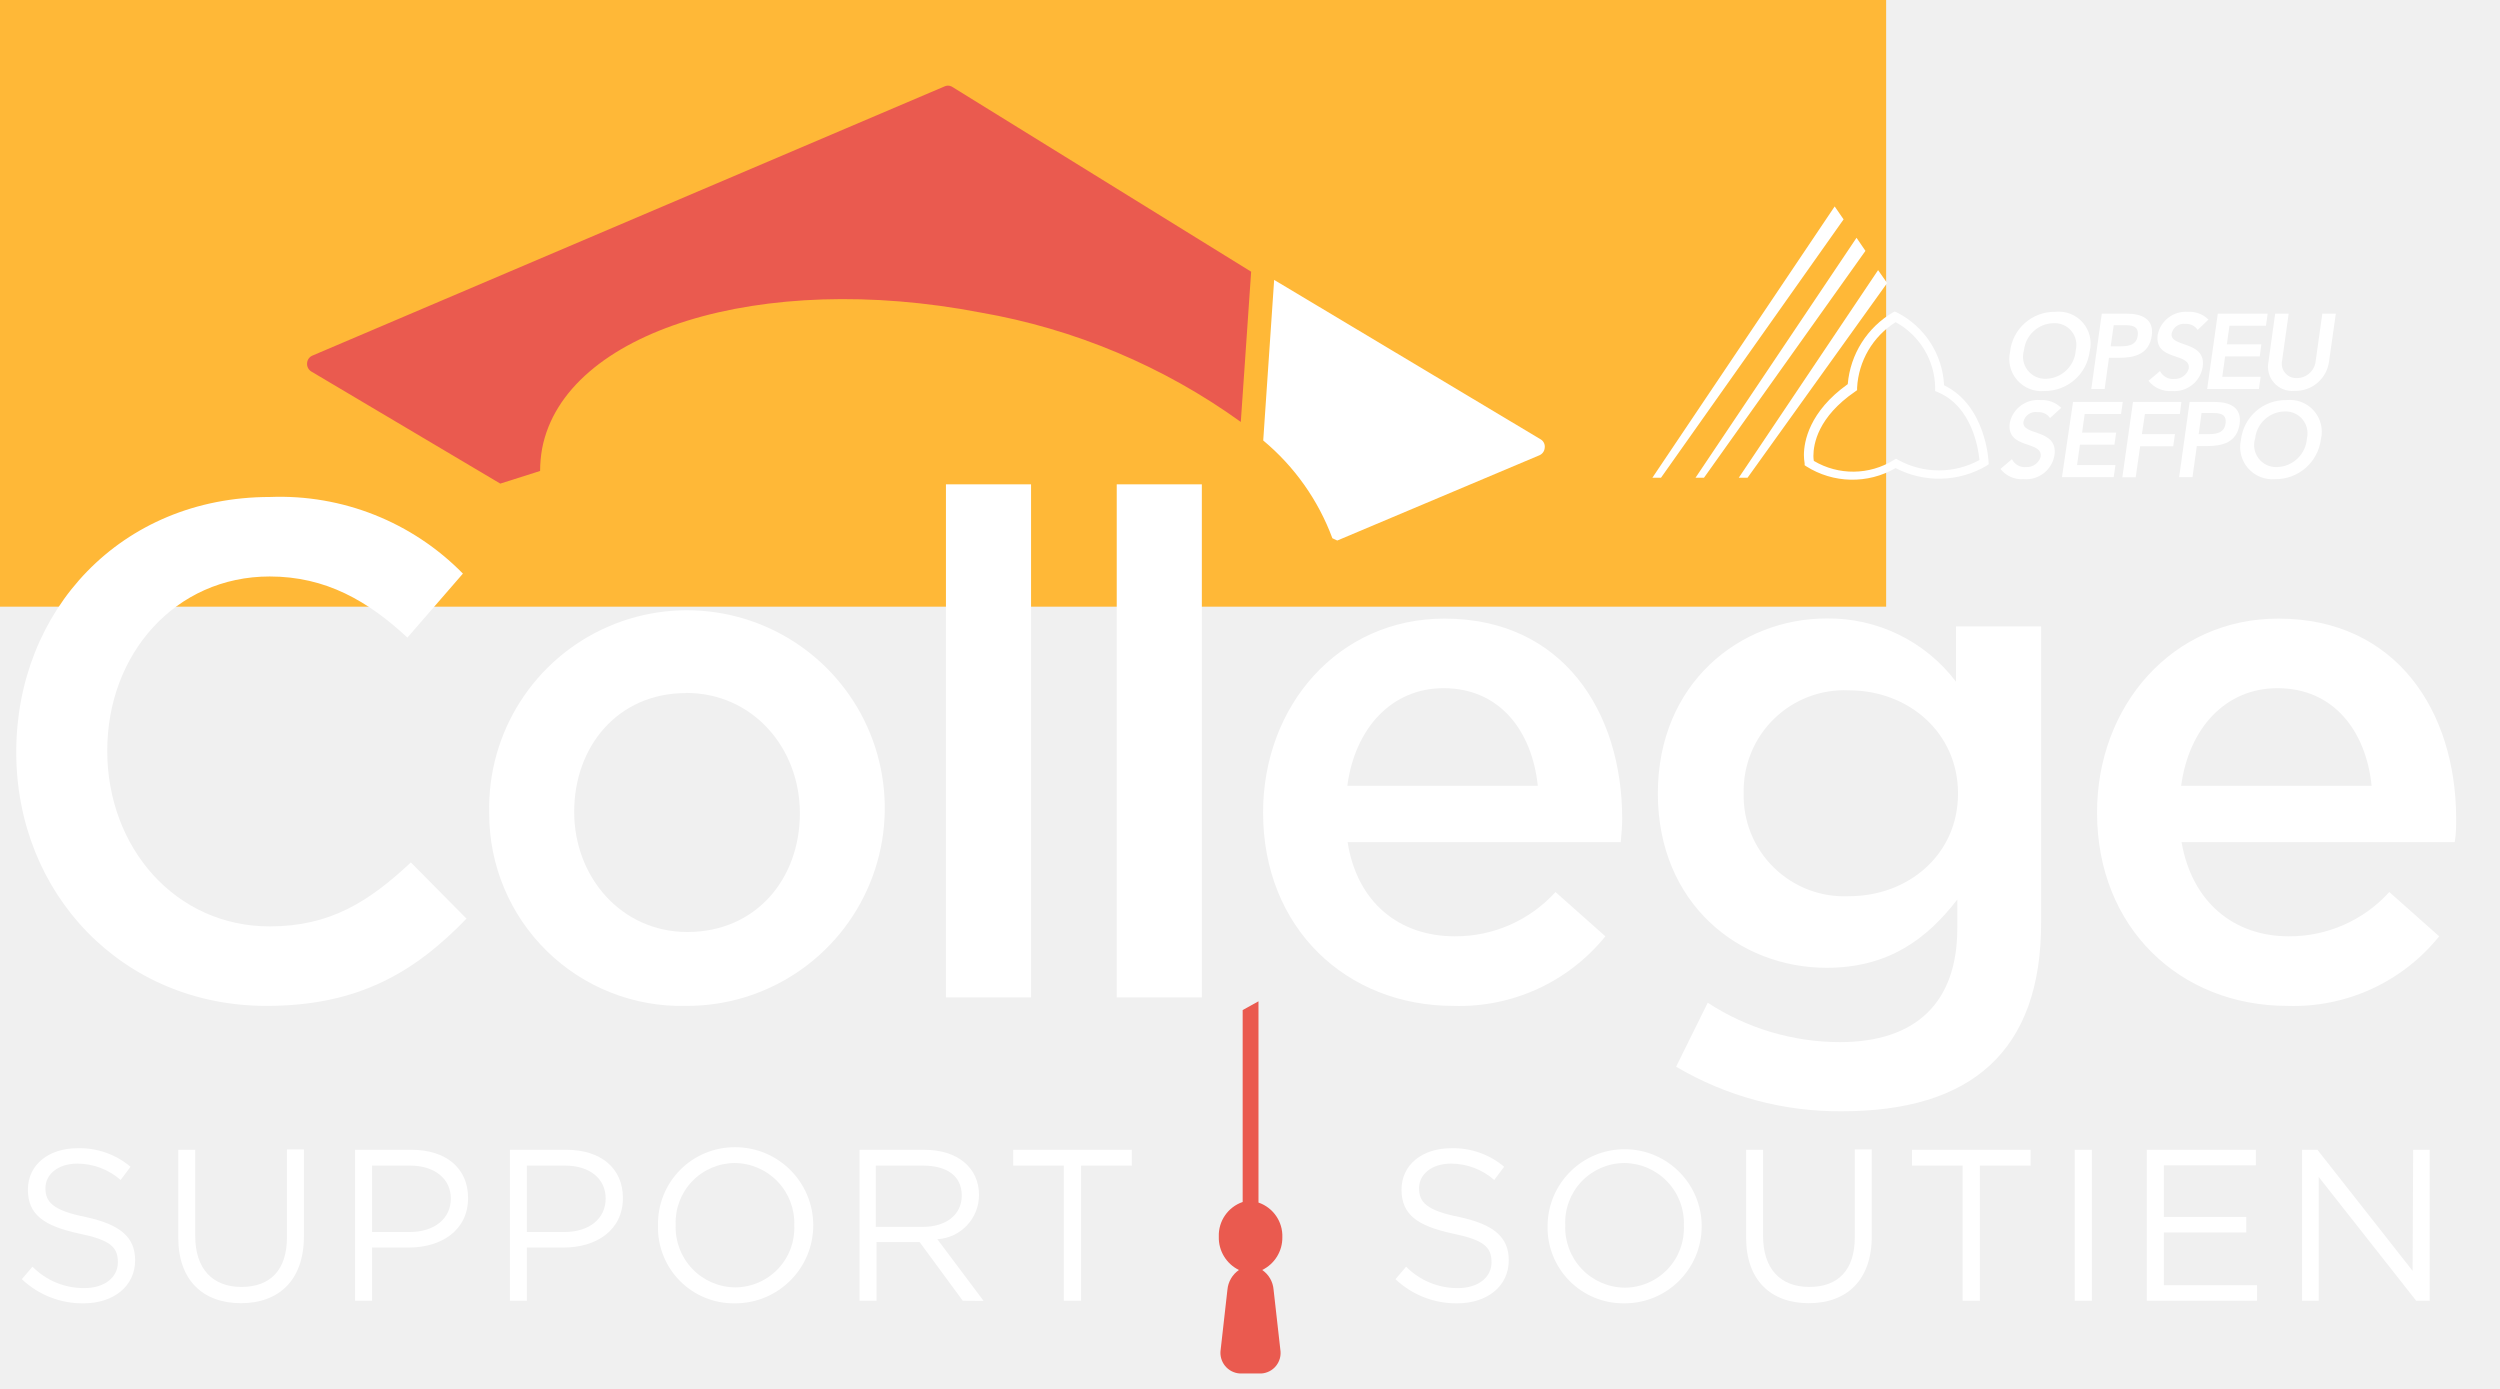
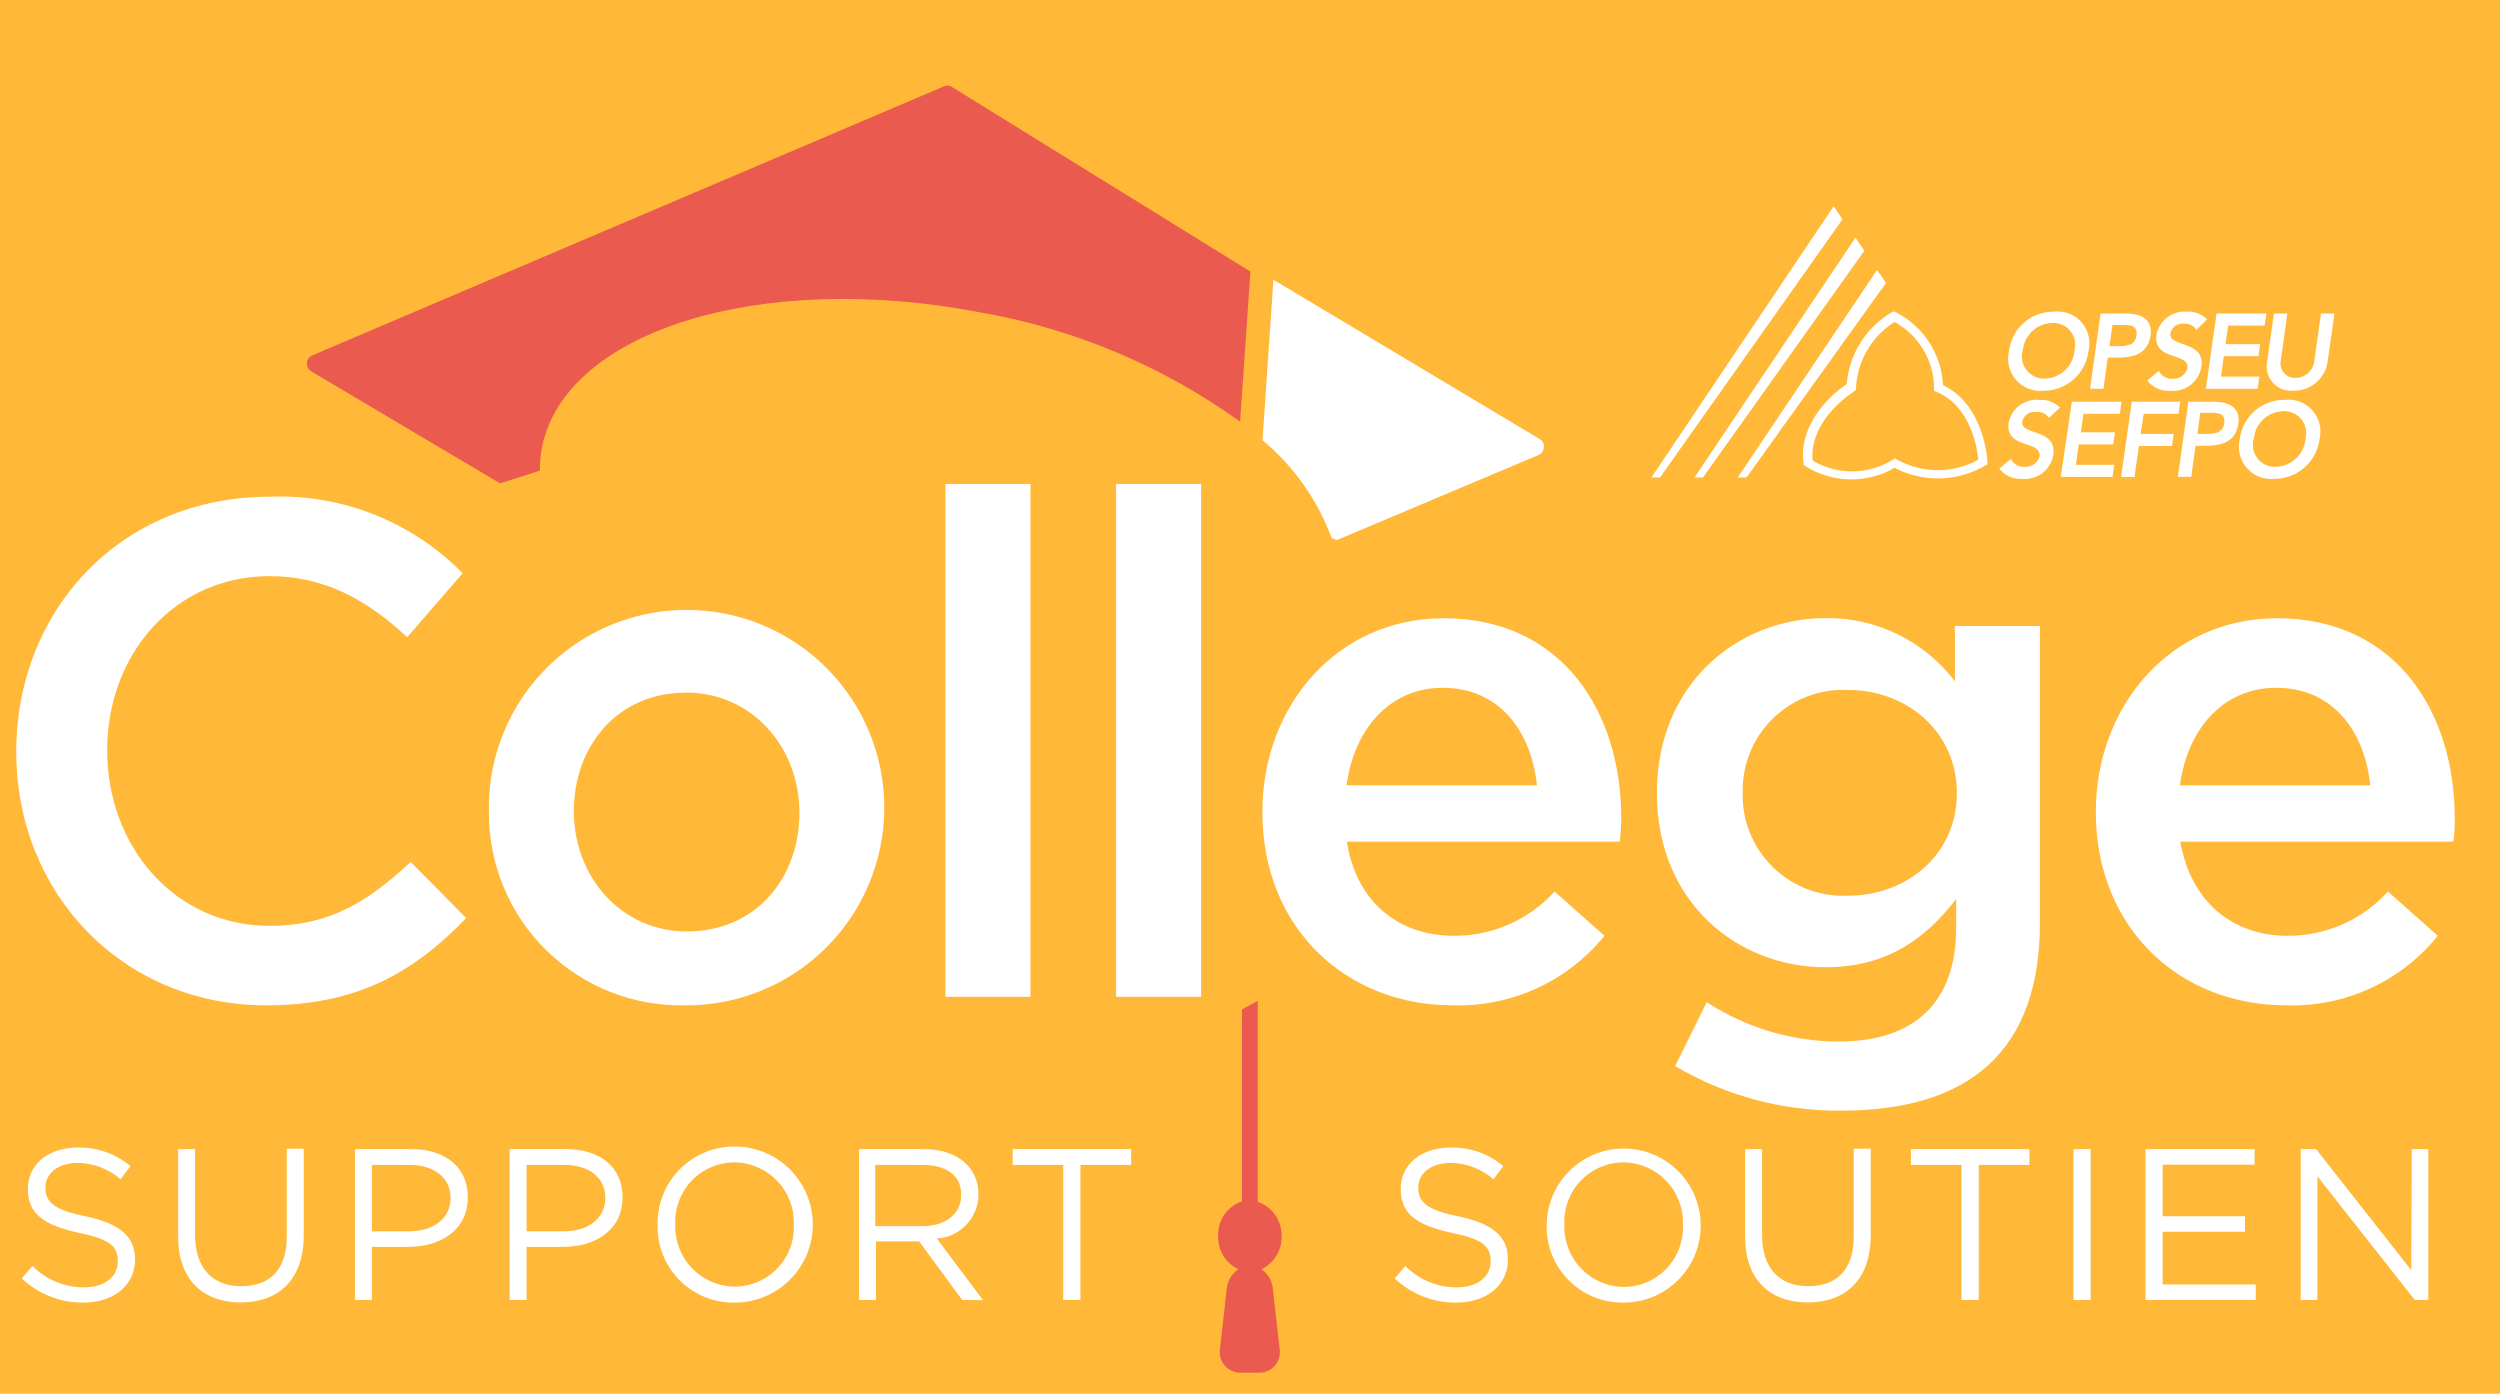
- <svg xmlns="http://www.w3.org/2000/svg" id="Layer_1" data-name="Layer 1" viewBox="43.8 54.8 173.9 96.6">
-   <rect fill="#ffb837" x="1" width="174" height="97" />
-   <path fill="#ea5a4f" d="M81.51,86c1.57-8.17,15.23-12.4,30.5-9.46a43.78,43.78,0,0,1,18.1,7.61l.72-10.45L110,60.82a.56.56,0,0,0-.52,0L65.52,79.54a.61.61,0,0,0-.36.53.62.62,0,0,0,.29.57l13.15,7.8,2.77-.88A8.93,8.93,0,0,1,81.51,86Z" />
-   <path fill="#fff" d="M151,85.38,132.43,74.27l-.76,11.17a16.15,16.15,0,0,1,4.81,6.8l.34.16,14.06-5.93a.61.61,0,0,0,.37-.52A.59.59,0,0,0,151,85.38Z" />
-   <path fill="#ea5a4f" d="M133,140.86a2.46,2.46,0,0,0-1.66-2.41v-14l-1.1.61v13.35a2.46,2.46,0,0,0-1.66,2.41,2.5,2.5,0,0,0,1.4,2.32,1.87,1.87,0,0,0-.8,1.37l-.47,4.17a1.44,1.44,0,0,0,1.34,1.66h1.48a1.43,1.43,0,0,0,1.33-1.66l-.47-4.17a1.83,1.83,0,0,0-.79-1.37A2.5,2.5,0,0,0,133,140.86Z" />
-   <path fill="#fff" d="M49.78,139.46c2.34.51,3.42,1.37,3.42,3,0,1.81-1.5,3-3.59,3a6.13,6.13,0,0,1-4.29-1.68l.74-.87a5,5,0,0,0,3.6,1.49c1.41,0,2.34-.74,2.34-1.8s-.53-1.55-2.73-2c-2.42-.53-3.53-1.31-3.53-3.05s1.46-2.88,3.45-2.88a5.49,5.49,0,0,1,3.69,1.29l-.69.92a4.58,4.58,0,0,0-3-1.14c-1.36,0-2.23.75-2.23,1.71S47.47,139,49.78,139.46Z" />
-   <path fill="#fff" d="M64.94,140.8c0,3.06-1.75,4.65-4.38,4.65s-4.36-1.59-4.36-4.56v-6.11h1.18v6c0,2.27,1.2,3.54,3.21,3.54s3.17-1.17,3.17-3.46v-6.11h1.18Z" />
-   <path fill="#fff" d="M72.23,141.58H69.68v3.7H68.5v-10.5h3.93c2.37,0,3.93,1.26,3.93,3.35C76.36,140.41,74.47,141.58,72.23,141.58Zm.11-5.7H69.68v4.62h2.6c1.74,0,2.88-.93,2.88-2.33S74,135.88,72.34,135.88Z" />
-   <path fill="#fff" d="M83,141.58H80.45v3.7H79.27v-10.5H83.2c2.37,0,3.93,1.26,3.93,3.35C87.13,140.41,85.24,141.58,83,141.58Zm.11-5.7H80.45v4.62h2.6c1.74,0,2.88-.93,2.88-2.33S84.8,135.88,83.11,135.88Z" />
-   <path fill="#fff" d="M94.91,145.46a5.27,5.27,0,0,1-5.34-5.41,5.33,5.33,0,0,1,5.37-5.45,5.43,5.43,0,0,1,0,10.86Zm0-9.76A4.13,4.13,0,0,0,90.8,140a4.18,4.18,0,0,0,4.14,4.35,4.13,4.13,0,0,0,4.11-4.32A4.18,4.18,0,0,0,94.91,135.7Z" />
-   <path fill="#fff" d="M110.77,145.28l-3-4.08h-3v4.08h-1.18v-10.5h4.51c2.31,0,3.8,1.25,3.8,3.14A3.08,3.08,0,0,1,109,141l3.22,4.29Zm-2.81-9.4h-3.24v4.26H108c1.57,0,2.7-.81,2.7-2.18S109.66,135.88,108,135.88Z" />
-   <path fill="#fff" d="M119,145.28h-1.2v-9.4h-3.52v-1.1h8.25v1.1H119Z" />
-   <path fill="#fff" d="M62.33,124.77c-10,0-17.4-7.78-17.4-17.65s7.28-17.75,17.65-17.75A17.82,17.82,0,0,1,76,94.7l-3.86,4.45c-2.74-2.54-5.67-4.25-9.58-4.25-6.55,0-11.3,5.37-11.3,12.12s4.75,12.22,11.3,12.22c4.2,0,6.89-1.71,9.82-4.45l3.87,3.91C72.65,122.42,68.74,124.77,62.33,124.77Z" />
-   <path fill="#fff" d="M91.52,124.77a13.36,13.36,0,0,1-13.69-13.4,13.76,13.76,0,1,1,13.69,13.4Zm0-21.76c-4.75,0-7.78,3.72-7.78,8.26s3.28,8.36,7.87,8.36c4.79,0,7.83-3.71,7.83-8.26S96.16,103,91.52,103Z" />
-   <path fill="#fff" d="M109.6,124.18V88.49h5.92v35.69Z" />
-   <path fill="#fff" d="M121.48,124.18V88.49h5.92v35.69Z" />
-   <path fill="#fff" d="M145,119.93a9.39,9.39,0,0,0,7-3.08l3.47,3.08a13.06,13.06,0,0,1-10.56,4.84c-7.48,0-13.25-5.43-13.25-13.45,0-7.43,5.23-13.49,12.61-13.49,8.22,0,12.37,6.45,12.37,13.93,0,.54-.05,1-.1,1.62h-19C138.2,117.58,141.13,119.93,145,119.93Zm5.77-10.47c-.4-3.81-2.64-6.79-6.56-6.79-3.61,0-6.16,2.79-6.69,6.79Z" />
-   <path fill="#fff" d="M171.93,132.1A22.31,22.31,0,0,1,160.39,129l2.2-4.45a16.83,16.83,0,0,0,9.19,2.74c5.28,0,8.17-2.74,8.17-7.92v-2c-2.15,2.79-4.84,4.75-9.09,4.75-6.07,0-11.74-4.45-11.74-12.13s5.72-12.17,11.74-12.17a11.11,11.11,0,0,1,9,4.4V98.37h5.92V118.9C185.82,128,180.83,132.1,171.93,132.1Zm.49-29.28a7,7,0,0,0-7.33,7.13,7,7,0,0,0,7.33,7.19c4.11,0,7.58-2.88,7.58-7.14S176.53,102.82,172.42,102.82Z" />
-   <path fill="#fff" d="M203,119.93a9.37,9.37,0,0,0,7-3.08l3.47,3.08a13,13,0,0,1-10.55,4.84c-7.49,0-13.25-5.43-13.25-13.45,0-7.43,5.23-13.49,12.61-13.49,8.21,0,12.37,6.45,12.37,13.93,0,.54,0,1-.1,1.62h-19C196.28,117.58,199.21,119.93,203,119.93Zm5.77-10.47c-.39-3.81-2.64-6.79-6.55-6.79-3.62,0-6.16,2.79-6.7,6.79Z" />
-   <path fill="#fff" d="M186.76,76.49a2.22,2.22,0,0,1,2.4,2.74A3.15,3.15,0,0,1,186,82a2.24,2.24,0,0,1-2.38-2.73A3.11,3.11,0,0,1,186.76,76.49Zm-.64,4.66a2.13,2.13,0,0,0,2.07-2,1.51,1.51,0,0,0-1.54-1.87,2.11,2.11,0,0,0-2.06,1.87A1.54,1.54,0,0,0,186.12,81.15Z" />
-   <path fill="#fff" d="M190,76.62h1.76c1,0,1.88.36,1.72,1.52-.19,1.31-1.2,1.55-2.31,1.55h-.67l-.3,2.17h-.93Zm1.18,2.27c.53,0,1.22,0,1.32-.74s-.51-.73-1-.73h-.67l-.21,1.47Z" />
-   <path fill="#fff" d="M196.67,77.75a.94.94,0,0,0-.86-.42.86.86,0,0,0-.95.67c-.15,1,2.42.46,2.16,2.32A2,2,0,0,1,194.87,82a1.9,1.9,0,0,1-1.62-.71l.8-.68a1,1,0,0,0,1,.55,1,1,0,0,0,1-.72c.16-1.15-2.42-.49-2.16-2.36A2,2,0,0,1,196,76.49a1.86,1.86,0,0,1,1.42.54Z" />
-   <path fill="#fff" d="M198.07,76.62h3.47l-.12.84h-2.54l-.18,1.29h2.4l-.11.84h-2.41l-.2,1.42h2.67l-.12.85h-3.6Z" />
-   <path fill="#fff" d="M205.81,79.93a2.35,2.35,0,0,1-2.4,2.06,1.69,1.69,0,0,1-1.81-2.06l.46-3.31H203l-.46,3.28a1,1,0,0,0,1,1.2,1.32,1.32,0,0,0,1.34-1.2l.46-3.28h.94Z" />
-   <path fill="#fff" d="M186.4,83.88a.94.94,0,0,0-.85-.41.87.87,0,0,0-1,.67c-.14,1,2.42.45,2.16,2.32a2,2,0,0,1-2.15,1.67,1.88,1.88,0,0,1-1.61-.71l.8-.68a1,1,0,0,0,1,.55,1,1,0,0,0,1-.72c.16-1.15-2.41-.49-2.15-2.36a2,2,0,0,1,2.15-1.58,1.88,1.88,0,0,1,1.43.54Z" />
-   <path fill="#fff" d="M188,82.76h3.46l-.12.84h-2.53l-.18,1.29H191l-.12.84h-2.4l-.2,1.42h2.67l-.12.84h-3.6Z" />
-   <path fill="#fff" d="M192.17,82.76h3.37l-.11.84H193L192.79,85h2.3l-.12.84h-2.3L192.36,88h-.93Z" />
-   <path fill="#fff" d="M196.11,82.76h1.76c1,0,1.88.36,1.72,1.52-.19,1.31-1.2,1.55-2.31,1.55h-.67l-.3,2.16h-.93ZM197.29,85c.53,0,1.22,0,1.32-.74s-.51-.73-1-.73h-.67l-.2,1.47Z" />
-   <path fill="#fff" d="M202.84,82.63a2.22,2.22,0,0,1,2.4,2.74,3.17,3.17,0,0,1-3.18,2.76,2.24,2.24,0,0,1-2.38-2.73A3.12,3.12,0,0,1,202.84,82.63Zm-.65,4.66a2.14,2.14,0,0,0,2.08-2,1.52,1.52,0,0,0-1.54-1.87,2.1,2.1,0,0,0-2.06,1.87A1.53,1.53,0,0,0,202.19,87.29Z" />
-   <path fill="#fff" d="M175.49,76.52a6.41,6.41,0,0,0-3.16,5c-2.68,1.91-3.05,4-3.05,4.93a3.58,3.58,0,0,0,.05.58l0,.13.1.07a6,6,0,0,0,6.23.13,6.52,6.52,0,0,0,6.32-.16l.15-.1V87c0-.17-.2-4-3.1-5.4a6,6,0,0,0-3.27-5.06l-.16-.07Zm-5.55,10c0-.84.32-2.71,2.9-4.48l.14-.1v-.17a5.75,5.75,0,0,1,2.68-4.56,5.28,5.28,0,0,1,2.75,4.51V82l.21.09c2.35,1,2.8,3.92,2.87,4.71a5.87,5.87,0,0,1-5.64,0l-.16-.09-.16.09a5.35,5.35,0,0,1-5.56.06A2.28,2.28,0,0,1,169.94,86.5Z" />
-   <polygon fill="#fff" points="173.56 72.25 172.94 71.34 161.74 88.03 162.33 88.03 173.56 72.25" />
-   <polygon fill="#fff" points="175.07 74.49 174.44 73.59 164.75 88.03 165.36 88.03 175.07 74.49" />
-   <polygon fill="#fff" points="172.04 70.06 171.42 69.16 158.74 88.03 159.34 88.03 172.04 70.06" />
-   <path fill="#fff" d="M145.33,139.46c2.34.51,3.42,1.37,3.42,3,0,1.81-1.5,3-3.59,3a6.13,6.13,0,0,1-4.29-1.68l.74-.87a5,5,0,0,0,3.6,1.49c1.41,0,2.34-.74,2.34-1.8s-.53-1.55-2.73-2c-2.42-.53-3.53-1.31-3.53-3.05s1.46-2.88,3.45-2.88a5.49,5.49,0,0,1,3.69,1.29l-.69.92a4.58,4.58,0,0,0-3-1.14c-1.36,0-2.23.75-2.23,1.71S143,139,145.33,139.46Z" />
-   <path fill="#fff" d="M156.79,145.46a5.27,5.27,0,0,1-5.34-5.41,5.36,5.36,0,1,1,5.34,5.41Zm0-9.76a4.13,4.13,0,0,0-4.11,4.32,4.18,4.18,0,0,0,4.14,4.35,4.13,4.13,0,0,0,4.11-4.32A4.18,4.18,0,0,0,156.79,135.7Z" />
-   <path fill="#fff" d="M174,140.8c0,3.06-1.75,4.65-4.38,4.65s-4.36-1.59-4.36-4.56v-6.11h1.18v6c0,2.27,1.2,3.54,3.21,3.54s3.17-1.17,3.17-3.46v-6.11H174Z" />
-   <path fill="#fff" d="M181.52,145.28h-1.2v-9.4H176.8v-1.1h8.25v1.1h-3.53Z" />
-   <path fill="#fff" d="M189.31,134.78v10.5h-1.19v-10.5Z" />
-   <path fill="#fff" d="M200.72,135.86h-6.4v3.59h5.73v1.08h-5.73v3.67h6.48v1.08h-7.67v-10.5h7.59Z" />
-   <path fill="#fff" d="M211.66,134.78h1.15v10.5h-.94l-6.78-8.61v8.61h-1.16v-10.5H205l6.62,8.42Z" />
+ <svg xmlns="http://www.w3.org/2000/svg" id="Layer_1" data-name="Layer 1" width="174" height="97" viewBox="0 0 174 97">
+   <rect fill="#ffb837" x="0" y="0" width="174" height="97" />
+   <g transform="translate(-43.8, -54.8)">
+     <path fill="#ea5a4f" d="M81.51,86c1.57-8.17,15.23-12.4,30.5-9.46a43.78,43.78,0,0,1,18.1,7.61l.72-10.45L110,60.82a.56.56,0,0,0-.52,0L65.52,79.54a.61.61,0,0,0-.36.53.62.62,0,0,0,.29.57l13.15,7.8,2.77-.88A8.93,8.93,0,0,1,81.51,86Z" />
+     <path fill="#fff" d="M151,85.38,132.43,74.27l-.76,11.17a16.15,16.15,0,0,1,4.81,6.8l.34.16,14.06-5.93a.61.61,0,0,0,.37-.52A.59.59,0,0,0,151,85.38Z" />
+     <path fill="#ea5a4f" d="M133,140.86a2.46,2.46,0,0,0-1.66-2.41v-14l-1.1.61v13.35a2.46,2.46,0,0,0-1.66,2.41,2.5,2.5,0,0,0,1.4,2.32,1.87,1.87,0,0,0-.8,1.37l-.47,4.17a1.44,1.44,0,0,0,1.34,1.66h1.48a1.43,1.43,0,0,0,1.33-1.66l-.47-4.17a1.83,1.83,0,0,0-.79-1.37A2.5,2.5,0,0,0,133,140.86Z" />
+     <path fill="#fff" d="M49.78,139.46c2.34.51,3.42,1.37,3.42,3,0,1.81-1.5,3-3.59,3a6.13,6.13,0,0,1-4.29-1.68l.74-.87a5,5,0,0,0,3.6,1.49c1.41,0,2.34-.74,2.34-1.8s-.53-1.55-2.73-2c-2.42-.53-3.53-1.31-3.53-3.05s1.46-2.88,3.45-2.88a5.49,5.49,0,0,1,3.69,1.29l-.69.92a4.58,4.58,0,0,0-3-1.14c-1.36,0-2.23.75-2.23,1.71S47.47,139,49.78,139.46Z" />
+     <path fill="#fff" d="M64.94,140.8c0,3.06-1.75,4.65-4.38,4.65s-4.36-1.59-4.36-4.56v-6.11h1.18v6c0,2.27,1.2,3.54,3.21,3.54s3.17-1.17,3.17-3.46v-6.11h1.18Z" />
+     <path fill="#fff" d="M72.23,141.58H69.68v3.7H68.5v-10.5h3.93c2.37,0,3.93,1.26,3.93,3.35C76.36,140.41,74.47,141.58,72.23,141.58Zm.11-5.7H69.68v4.62h2.6c1.74,0,2.88-.93,2.88-2.33S74,135.88,72.34,135.88Z" />
+     <path fill="#fff" d="M83,141.58H80.45v3.7H79.27v-10.5H83.2c2.37,0,3.93,1.26,3.93,3.35C87.13,140.41,85.24,141.58,83,141.58Zm.11-5.7H80.45v4.62h2.6c1.74,0,2.88-.93,2.88-2.33S84.8,135.88,83.11,135.88Z" />
+     <path fill="#fff" d="M94.91,145.46a5.27,5.27,0,0,1-5.34-5.41,5.33,5.33,0,0,1,5.37-5.45,5.43,5.43,0,0,1,0,10.86Zm0-9.76A4.13,4.13,0,0,0,90.8,140a4.18,4.18,0,0,0,4.14,4.35,4.13,4.13,0,0,0,4.11-4.32A4.18,4.18,0,0,0,94.91,135.7Z" />
+     <path fill="#fff" d="M110.77,145.28l-3-4.08h-3v4.08h-1.18v-10.5h4.51c2.31,0,3.8,1.25,3.8,3.14A3.08,3.08,0,0,1,109,141l3.22,4.29Zm-2.81-9.4h-3.24v4.26H108c1.57,0,2.7-.81,2.7-2.18S109.66,135.88,108,135.88Z" />
+     <path fill="#fff" d="M119,145.28h-1.2v-9.4h-3.52v-1.1h8.25v1.1H119Z" />
+     <path fill="#fff" d="M62.33,124.77c-10,0-17.4-7.78-17.4-17.65s7.28-17.75,17.65-17.75A17.82,17.82,0,0,1,76,94.7l-3.86,4.45c-2.74-2.54-5.67-4.25-9.58-4.25-6.55,0-11.3,5.37-11.3,12.12s4.75,12.22,11.3,12.22c4.2,0,6.89-1.71,9.82-4.45l3.87,3.91C72.65,122.42,68.74,124.77,62.33,124.77Z" />
+     <path fill="#fff" d="M91.52,124.77a13.36,13.36,0,0,1-13.69-13.4,13.76,13.76,0,1,1,13.69,13.4Zm0-21.76c-4.75,0-7.78,3.72-7.78,8.26s3.28,8.36,7.87,8.36c4.79,0,7.83-3.71,7.83-8.26S96.16,103,91.52,103Z" />
+     <path fill="#fff" d="M109.6,124.18V88.49h5.92v35.69Z" />
+     <path fill="#fff" d="M121.48,124.18V88.49h5.92v35.69Z" />
+     <path fill="#fff" d="M145,119.93a9.39,9.39,0,0,0,7-3.08l3.47,3.08a13.06,13.06,0,0,1-10.56,4.84c-7.48,0-13.25-5.43-13.25-13.45,0-7.43,5.23-13.49,12.61-13.49,8.22,0,12.37,6.45,12.37,13.93,0,.54-.05,1-.1,1.62h-19C138.2,117.58,141.13,119.93,145,119.93Zm5.77-10.47c-.4-3.81-2.64-6.79-6.56-6.79-3.61,0-6.16,2.79-6.69,6.79Z" />
+     <path fill="#fff" d="M171.93,132.1A22.31,22.31,0,0,1,160.39,129l2.2-4.45a16.83,16.83,0,0,0,9.19,2.74c5.28,0,8.17-2.74,8.17-7.92v-2c-2.15,2.79-4.84,4.75-9.09,4.75-6.07,0-11.74-4.45-11.74-12.13s5.72-12.17,11.74-12.17a11.11,11.11,0,0,1,9,4.4V98.37h5.92V118.9C185.82,128,180.83,132.1,171.93,132.1Zm.49-29.28a7,7,0,0,0-7.33,7.13,7,7,0,0,0,7.33,7.19c4.11,0,7.58-2.88,7.58-7.14S176.53,102.82,172.42,102.82Z" />
+     <path fill="#fff" d="M203,119.93a9.37,9.37,0,0,0,7-3.08l3.47,3.08a13,13,0,0,1-10.55,4.84c-7.49,0-13.25-5.43-13.25-13.45,0-7.43,5.23-13.49,12.61-13.49,8.21,0,12.37,6.45,12.37,13.93,0,.54,0,1-.1,1.62h-19C196.28,117.58,199.21,119.93,203,119.93Zm5.77-10.47c-.39-3.81-2.64-6.79-6.55-6.79-3.62,0-6.16,2.79-6.7,6.79Z" />
+     <path fill="#fff" d="M186.76,76.49a2.22,2.22,0,0,1,2.4,2.74A3.15,3.15,0,0,1,186,82a2.24,2.24,0,0,1-2.38-2.73A3.11,3.11,0,0,1,186.76,76.49Zm-.64,4.66a2.13,2.13,0,0,0,2.07-2,1.51,1.51,0,0,0-1.54-1.87,2.11,2.11,0,0,0-2.06,1.87A1.54,1.54,0,0,0,186.12,81.15Z" />
+     <path fill="#fff" d="M190,76.62h1.76c1,0,1.88.36,1.72,1.52-.19,1.31-1.2,1.55-2.31,1.55h-.67l-.3,2.17h-.93Zm1.18,2.27c.53,0,1.22,0,1.32-.74s-.51-.73-1-.73h-.67l-.21,1.47Z" />
+     <path fill="#fff" d="M196.67,77.75a.94.94,0,0,0-.86-.42.86.86,0,0,0-.95.67c-.15,1,2.42.46,2.16,2.32A2,2,0,0,1,194.87,82a1.9,1.9,0,0,1-1.62-.71l.8-.68a1,1,0,0,0,1,.55,1,1,0,0,0,1-.72c.16-1.15-2.42-.49-2.16-2.36A2,2,0,0,1,196,76.49a1.86,1.86,0,0,1,1.42.54Z" />
+     <path fill="#fff" d="M198.07,76.62h3.47l-.12.84h-2.54l-.18,1.29h2.4l-.11.84h-2.41l-.2,1.42h2.67l-.12.85h-3.6Z" />
+     <path fill="#fff" d="M205.81,79.93a2.35,2.35,0,0,1-2.4,2.06,1.69,1.69,0,0,1-1.81-2.06l.46-3.31H203l-.46,3.28a1,1,0,0,0,1,1.2,1.32,1.32,0,0,0,1.34-1.2l.46-3.28h.94Z" />
+     <path fill="#fff" d="M186.4,83.88a.94.94,0,0,0-.85-.41.87.87,0,0,0-1,.67c-.14,1,2.42.45,2.16,2.32a2,2,0,0,1-2.15,1.67,1.88,1.88,0,0,1-1.61-.71l.8-.68a1,1,0,0,0,1,.55,1,1,0,0,0,1-.72c.16-1.15-2.41-.49-2.15-2.36a2,2,0,0,1,2.15-1.58,1.88,1.88,0,0,1,1.43.54Z" />
+     <path fill="#fff" d="M188,82.76h3.46l-.12.84h-2.53l-.18,1.29H191l-.12.84h-2.4l-.2,1.42h2.67l-.12.84h-3.6Z" />
+     <path fill="#fff" d="M192.17,82.76h3.37l-.11.84H193L192.79,85h2.3l-.12.84h-2.3L192.36,88h-.93Z" />
+     <path fill="#fff" d="M196.11,82.76h1.76c1,0,1.88.36,1.72,1.52-.19,1.31-1.2,1.55-2.31,1.55h-.67l-.3,2.16h-.93ZM197.29,85c.53,0,1.22,0,1.32-.74s-.51-.73-1-.73h-.67l-.2,1.47Z" />
+     <path fill="#fff" d="M202.84,82.63a2.22,2.22,0,0,1,2.4,2.74,3.17,3.17,0,0,1-3.18,2.76,2.24,2.24,0,0,1-2.38-2.73A3.12,3.12,0,0,1,202.84,82.63Zm-.65,4.66a2.14,2.14,0,0,0,2.08-2,1.52,1.52,0,0,0-1.54-1.87,2.1,2.1,0,0,0-2.06,1.87A1.53,1.53,0,0,0,202.19,87.29Z" />
+     <path fill="#fff" d="M175.49,76.52a6.41,6.41,0,0,0-3.16,5c-2.68,1.91-3.05,4-3.05,4.93a3.58,3.58,0,0,0,.05.58l0,.13.1.07a6,6,0,0,0,6.23.13,6.52,6.52,0,0,0,6.32-.16l.15-.1V87c0-.17-.2-4-3.1-5.4a6,6,0,0,0-3.27-5.06l-.16-.07Zm-5.55,10c0-.84.32-2.71,2.9-4.48l.14-.1v-.17a5.75,5.75,0,0,1,2.68-4.56,5.28,5.28,0,0,1,2.75,4.51V82l.21.09c2.35,1,2.8,3.92,2.87,4.71a5.87,5.87,0,0,1-5.64,0l-.16-.09-.16.09a5.35,5.35,0,0,1-5.56.06A2.28,2.28,0,0,1,169.94,86.5Z" />
+     <polygon fill="#fff" points="173.56 72.25 172.94 71.34 161.74 88.03 162.33 88.03 173.56 72.25" />
+     <polygon fill="#fff" points="175.07 74.49 174.44 73.59 164.75 88.03 165.36 88.03 175.07 74.49" />
+     <polygon fill="#fff" points="172.04 70.06 171.42 69.16 158.74 88.03 159.34 88.03 172.04 70.06" />
+     <path fill="#fff" d="M145.33,139.46c2.34.51,3.42,1.37,3.42,3,0,1.81-1.5,3-3.59,3a6.13,6.13,0,0,1-4.29-1.68l.74-.87a5,5,0,0,0,3.6,1.49c1.41,0,2.34-.74,2.34-1.8s-.53-1.55-2.73-2c-2.42-.53-3.53-1.31-3.53-3.05s1.46-2.88,3.45-2.88a5.49,5.49,0,0,1,3.69,1.29l-.69.92a4.58,4.58,0,0,0-3-1.14c-1.36,0-2.23.75-2.23,1.71S143,139,145.33,139.46Z" />
+     <path fill="#fff" d="M156.79,145.46a5.27,5.27,0,0,1-5.34-5.41,5.36,5.36,0,1,1,5.34,5.41Zm0-9.76a4.13,4.13,0,0,0-4.11,4.32,4.18,4.18,0,0,0,4.14,4.35,4.13,4.13,0,0,0,4.11-4.32A4.18,4.18,0,0,0,156.79,135.7Z" />
+     <path fill="#fff" d="M174,140.8c0,3.06-1.75,4.65-4.38,4.65s-4.36-1.59-4.36-4.56v-6.11h1.18v6c0,2.27,1.2,3.54,3.21,3.54s3.17-1.17,3.17-3.46v-6.11H174Z" />
+     <path fill="#fff" d="M181.52,145.28h-1.2v-9.4H176.8v-1.1h8.25v1.1h-3.53Z" />
+     <path fill="#fff" d="M189.31,134.78v10.5h-1.19v-10.5Z" />
+     <path fill="#fff" d="M200.72,135.86h-6.4v3.59h5.73v1.08h-5.73v3.67h6.48v1.08h-7.67v-10.5h7.59Z" />
+     <path fill="#fff" d="M211.66,134.78h1.15v10.5h-.94l-6.78-8.61v8.61h-1.16v-10.5H205l6.62,8.42Z" />
+   </g>
</svg>
